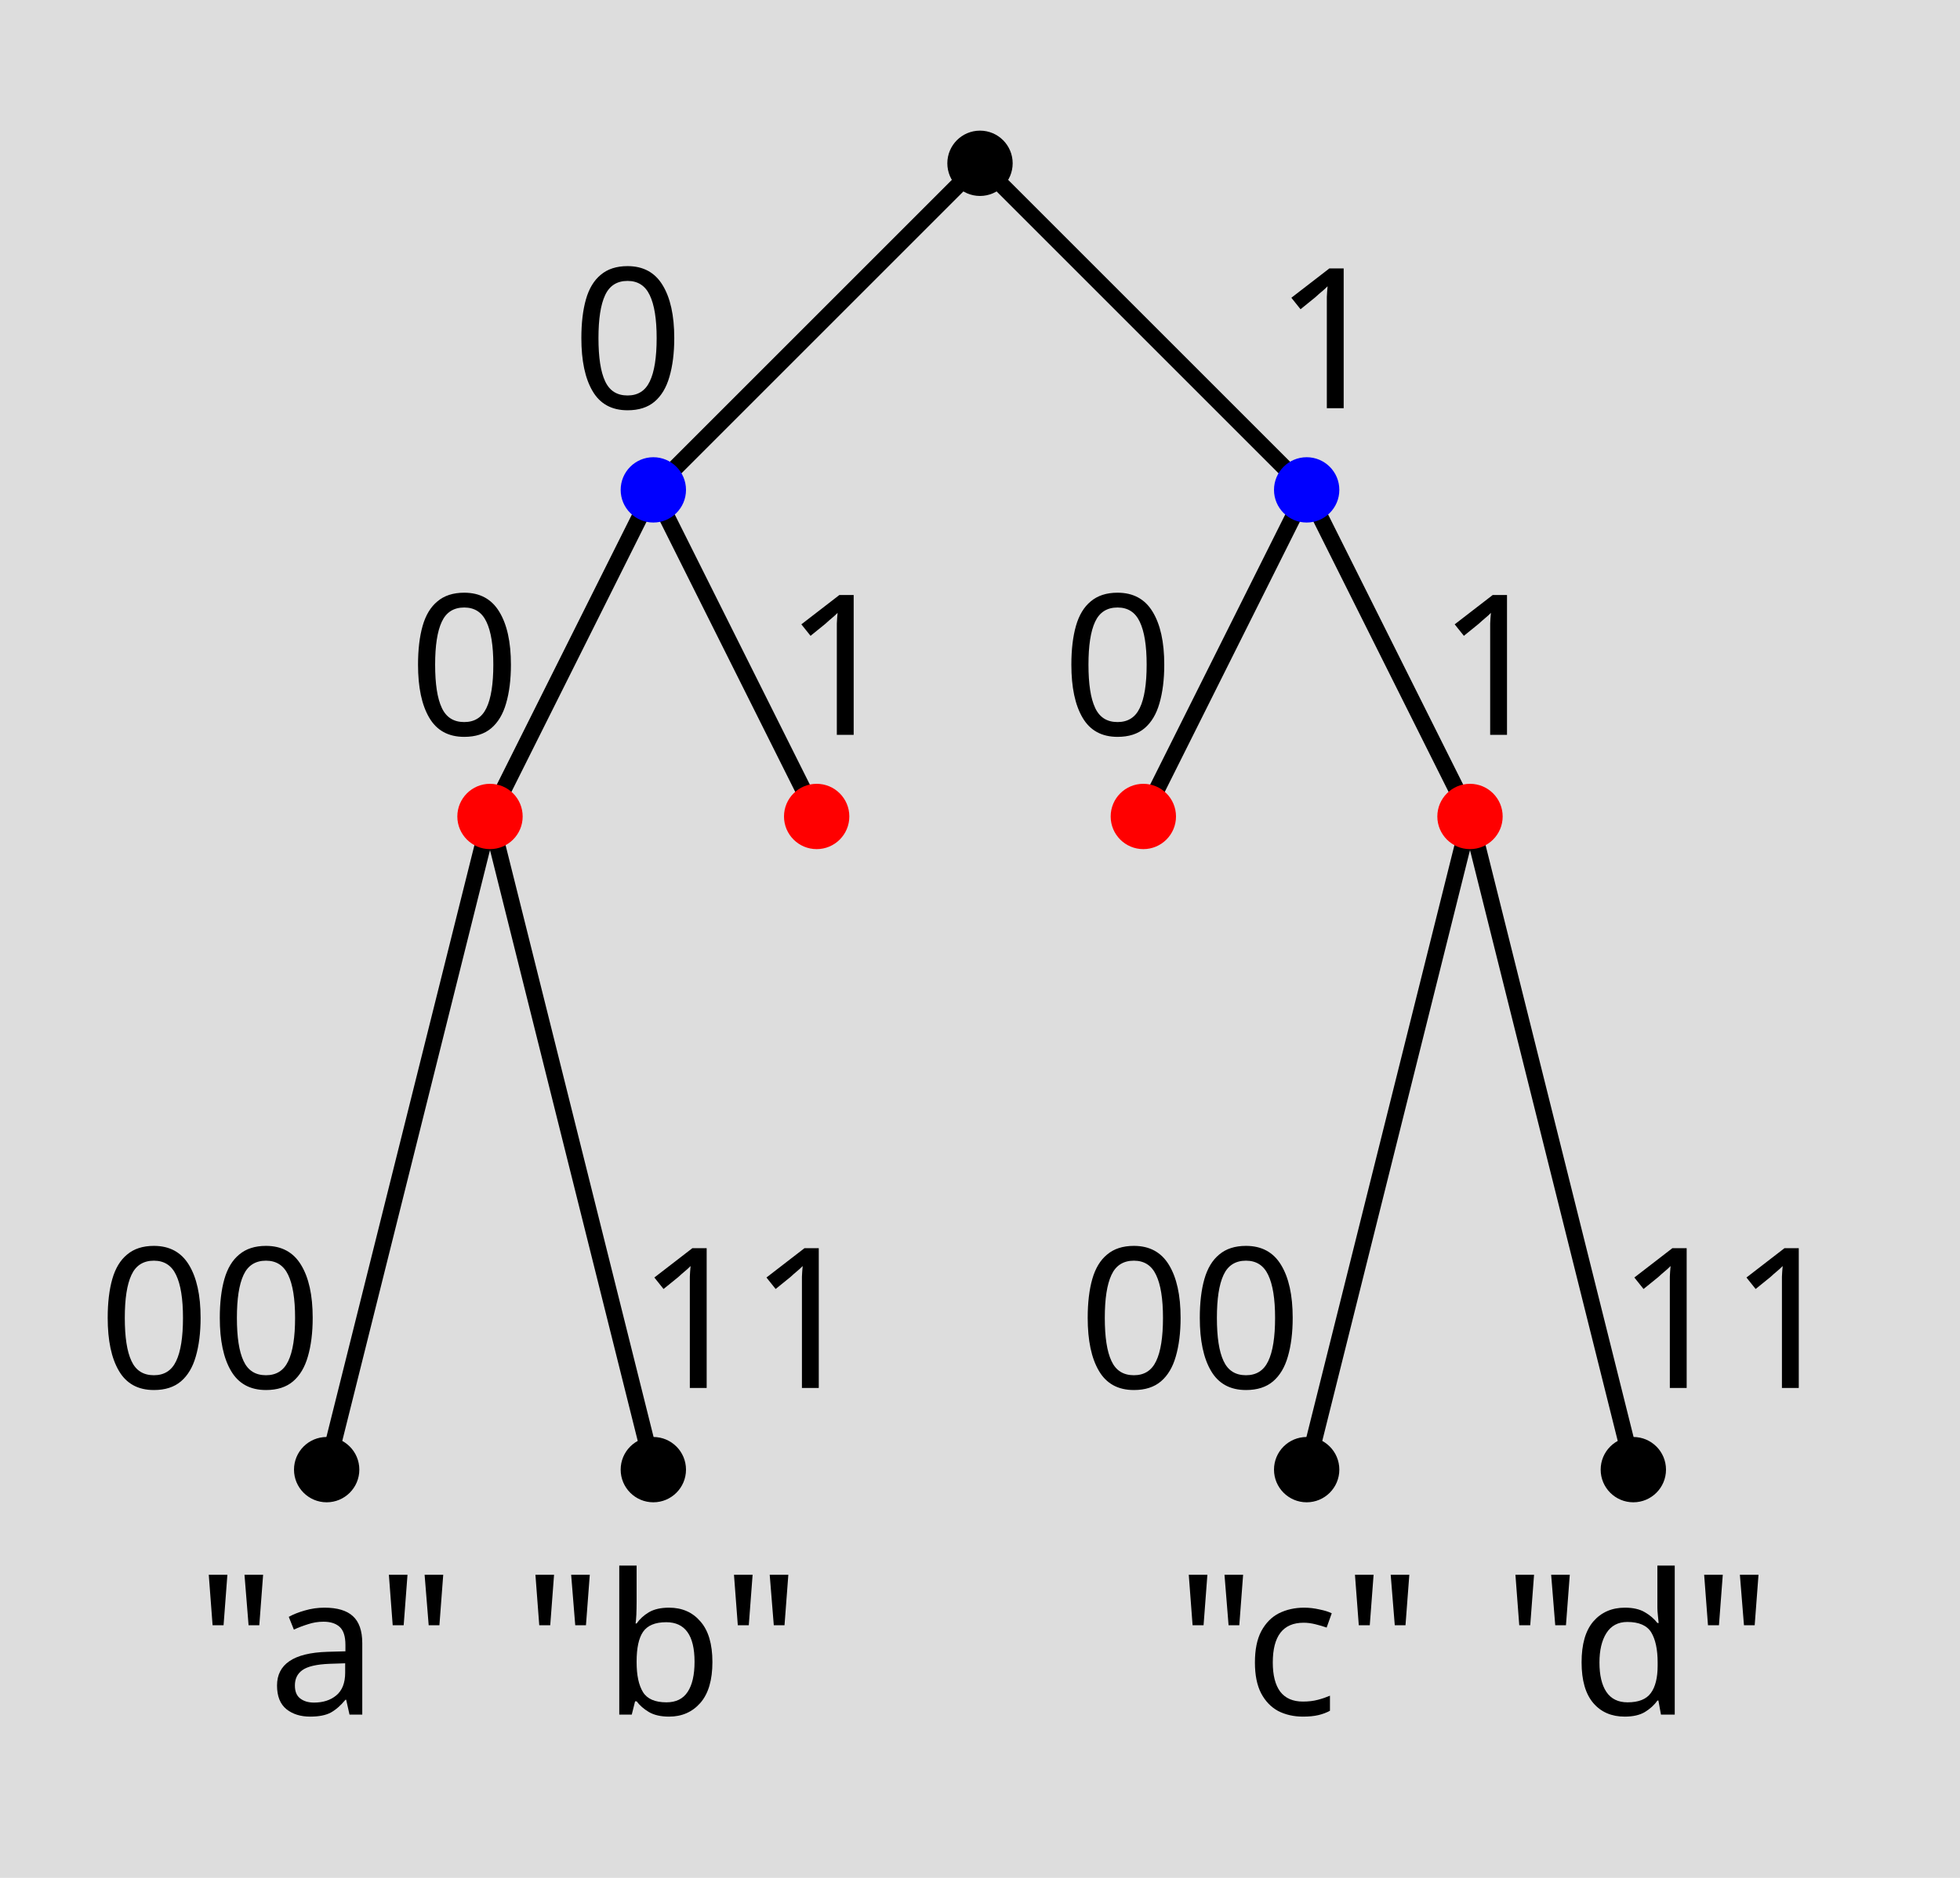
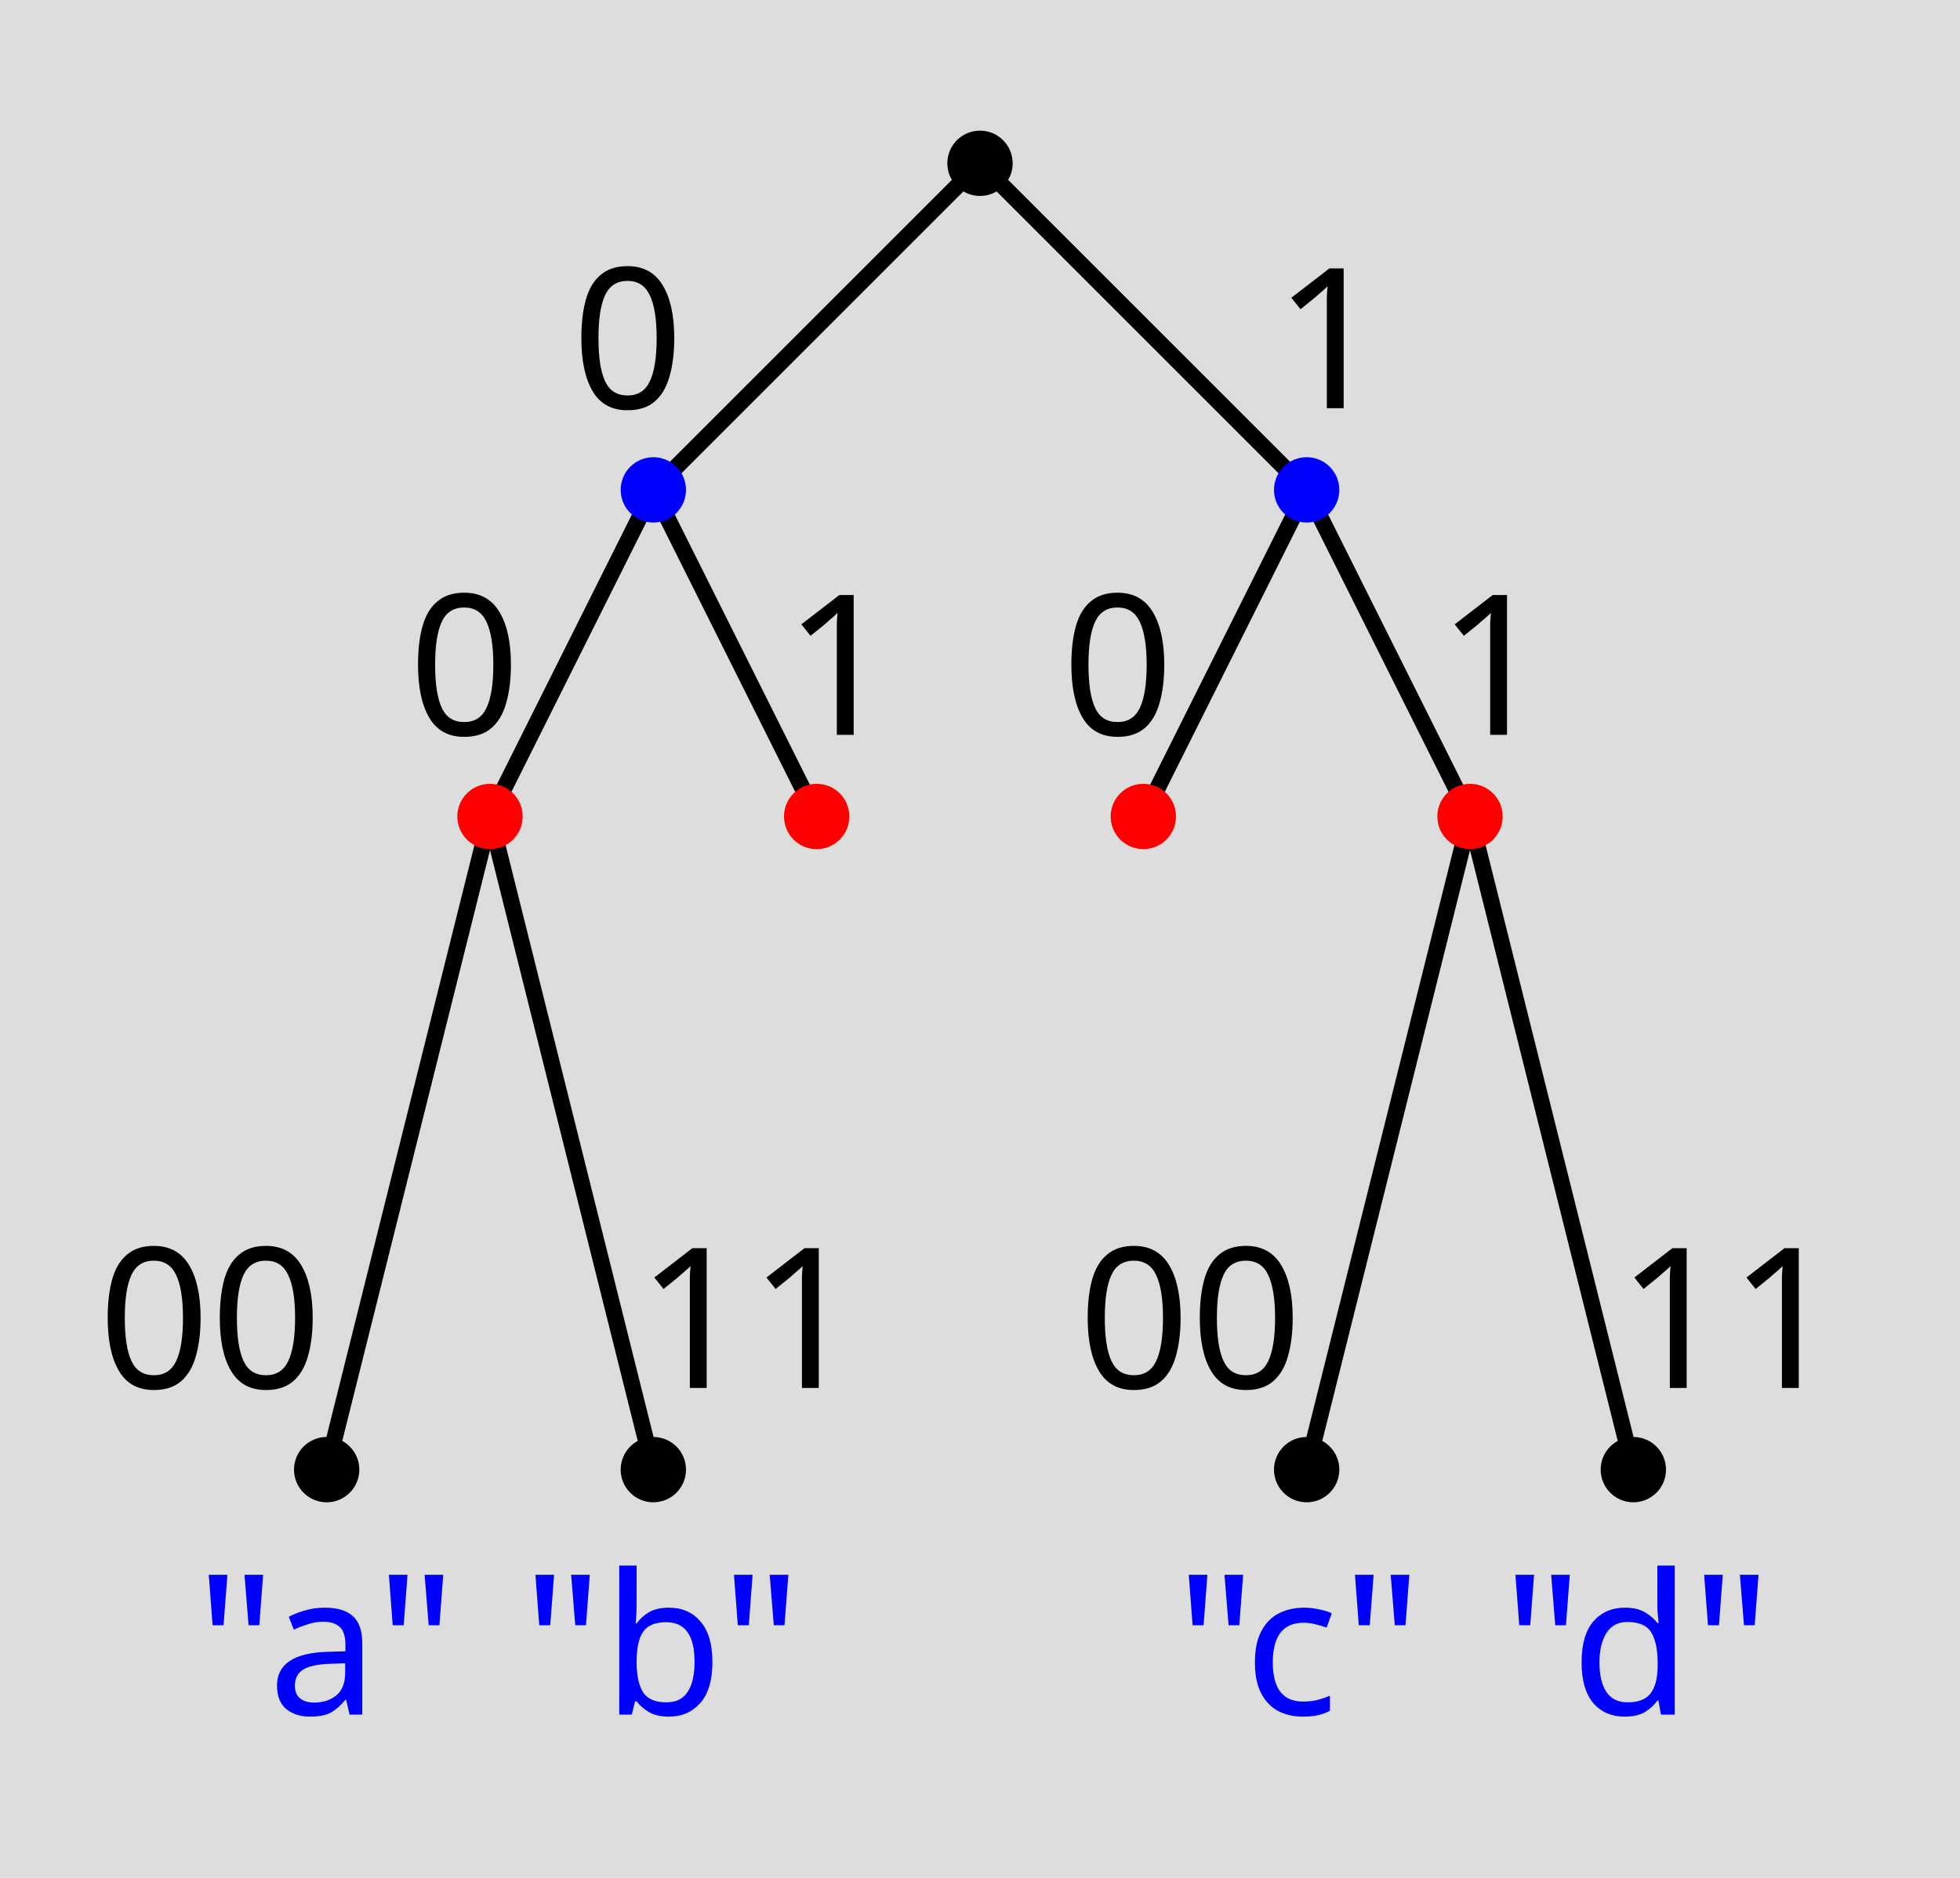
<svg xmlns="http://www.w3.org/2000/svg" viewBox="0 0 120 115">
  <style>
    .edge {
      font: normal 12px sans-serif;
    }
    .data {
      font: normal 12px sans-serif;
+       fill: blue;
    }
  </style>
  <rect width="100%" height="100%" fill="#dddddd" />
  <g transform="translate(10,0)">
    <path d="M 50,10 l -20,+20" stroke="black" />
    <text x="25" y="25" class="edge">0</text>
    <path d="M 30,30 l -10,+20" stroke="black" />
    <text x="15" y="45" class="edge">0</text>
    <path d="M 20,50 l -10,+40" stroke="black" />
    <text x="-4" y="85" class="edge">00</text>
    <path d="M 20,50 l +10,+40" stroke="black" />
    <text x="29" y="85" class="edge">11</text>
    <path d="M 30,30 l +10,+20" stroke="black" />
    <text x="38" y="45" class="edge">1</text>
    <path d="M 50,10 l +20,+20" stroke="black" />
    <text x="68" y="25" class="edge">1</text>
    <path d="M 70,30 l -10,+20" stroke="black" />
    <text x="55" y="45" class="edge">0</text>
    <path d="M 70,30 l +10,+20" stroke="black" />
    <text x="78" y="45" class="edge">1</text>
    <path d="M 80,50 l -10,+40" stroke="black" />
    <text x="56" y="85" class="edge">00</text>
    <path d="M 80,50 l +10,+40" stroke="black" />
    <text x="89" y="85" class="edge">11</text>
    <circle cx="50" cy="10" r="2" fill="black" />
    <circle cx="30" cy="30" r="2" fill="blue" />
    <circle cx="20" cy="50" r="2" fill="red" />
    <circle cx="10" cy="90" r="2" fill="black" />
    <text x="02" y="105" class="data">"a"</text>
    <circle cx="30" cy="90" r="2" fill="black" />
    <text x="22" y="105" class="data">"b"</text>
    <circle cx="40" cy="50" r="2" fill="red" />
    <circle cx="70" cy="30" r="2" fill="blue" />
    <circle cx="60" cy="50" r="2" fill="red" />
    <circle cx="80" cy="50" r="2" fill="red" />
    <circle cx="70" cy="90" r="2" fill="black" />
    <text x="62" y="105" class="data">"c"</text>
    <circle cx="90" cy="90" r="2" fill="black" />
    <text x="82" y="105" class="data">"d"</text>
  </g>
</svg>
